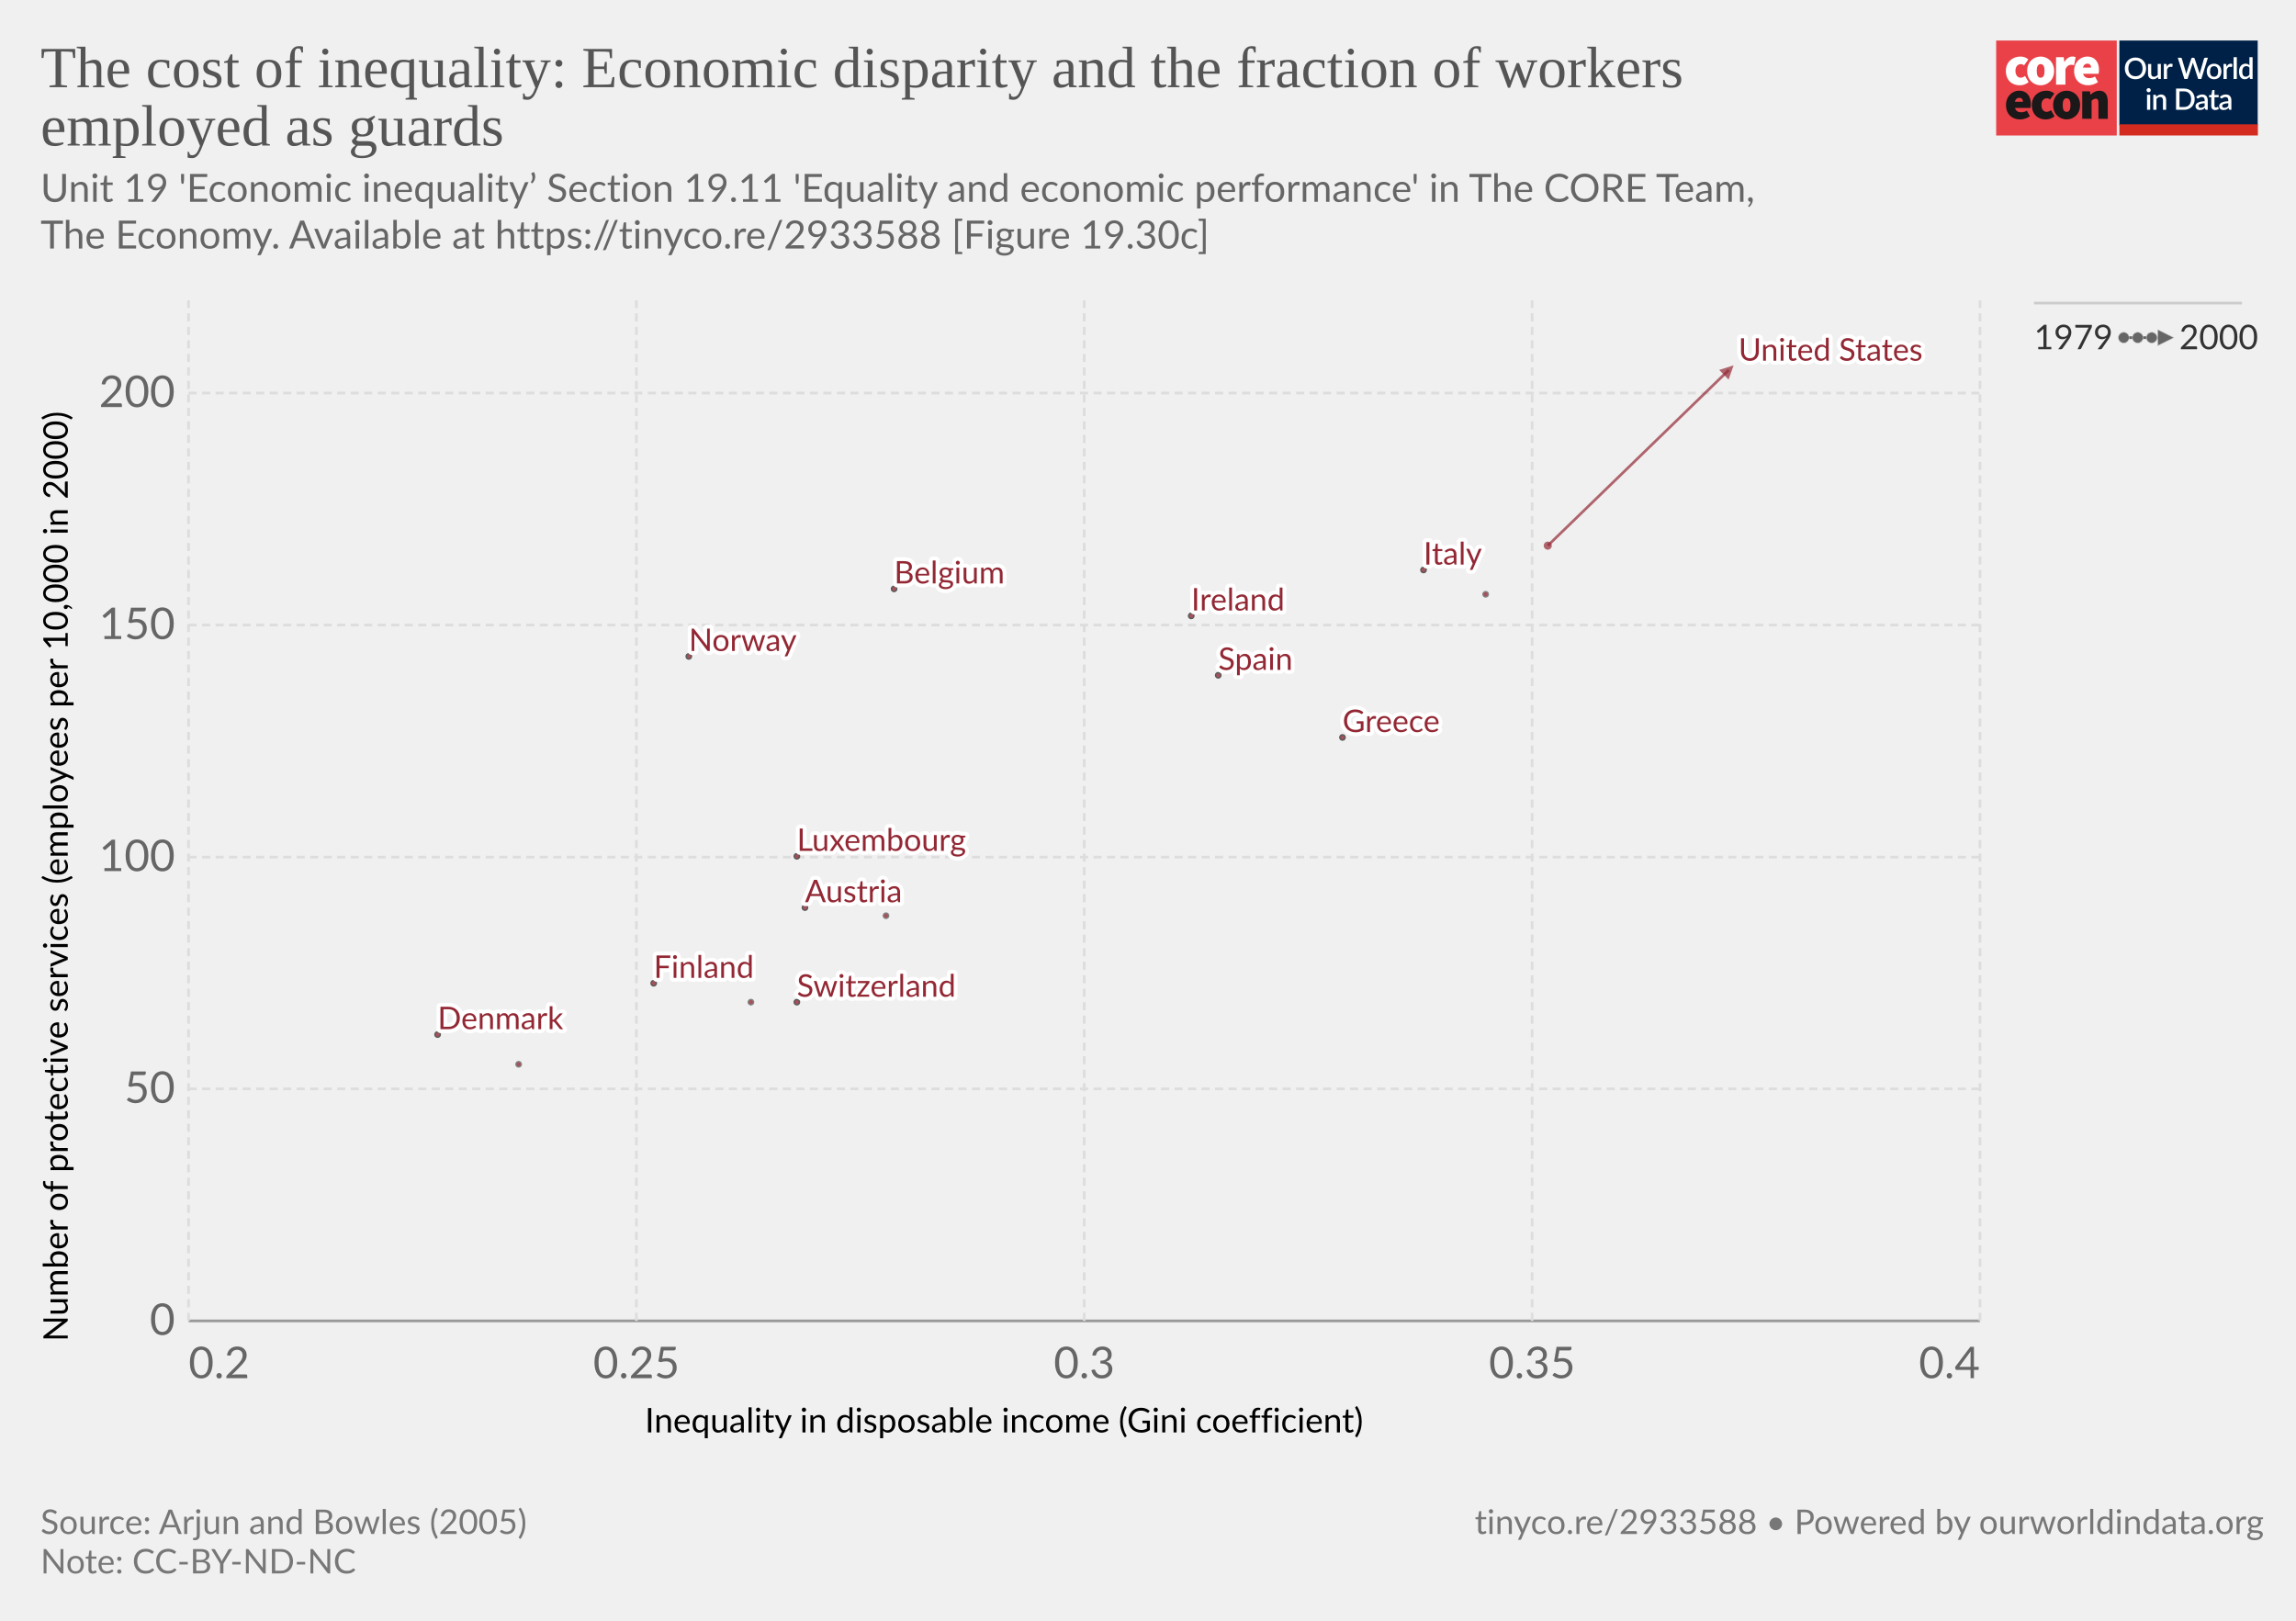
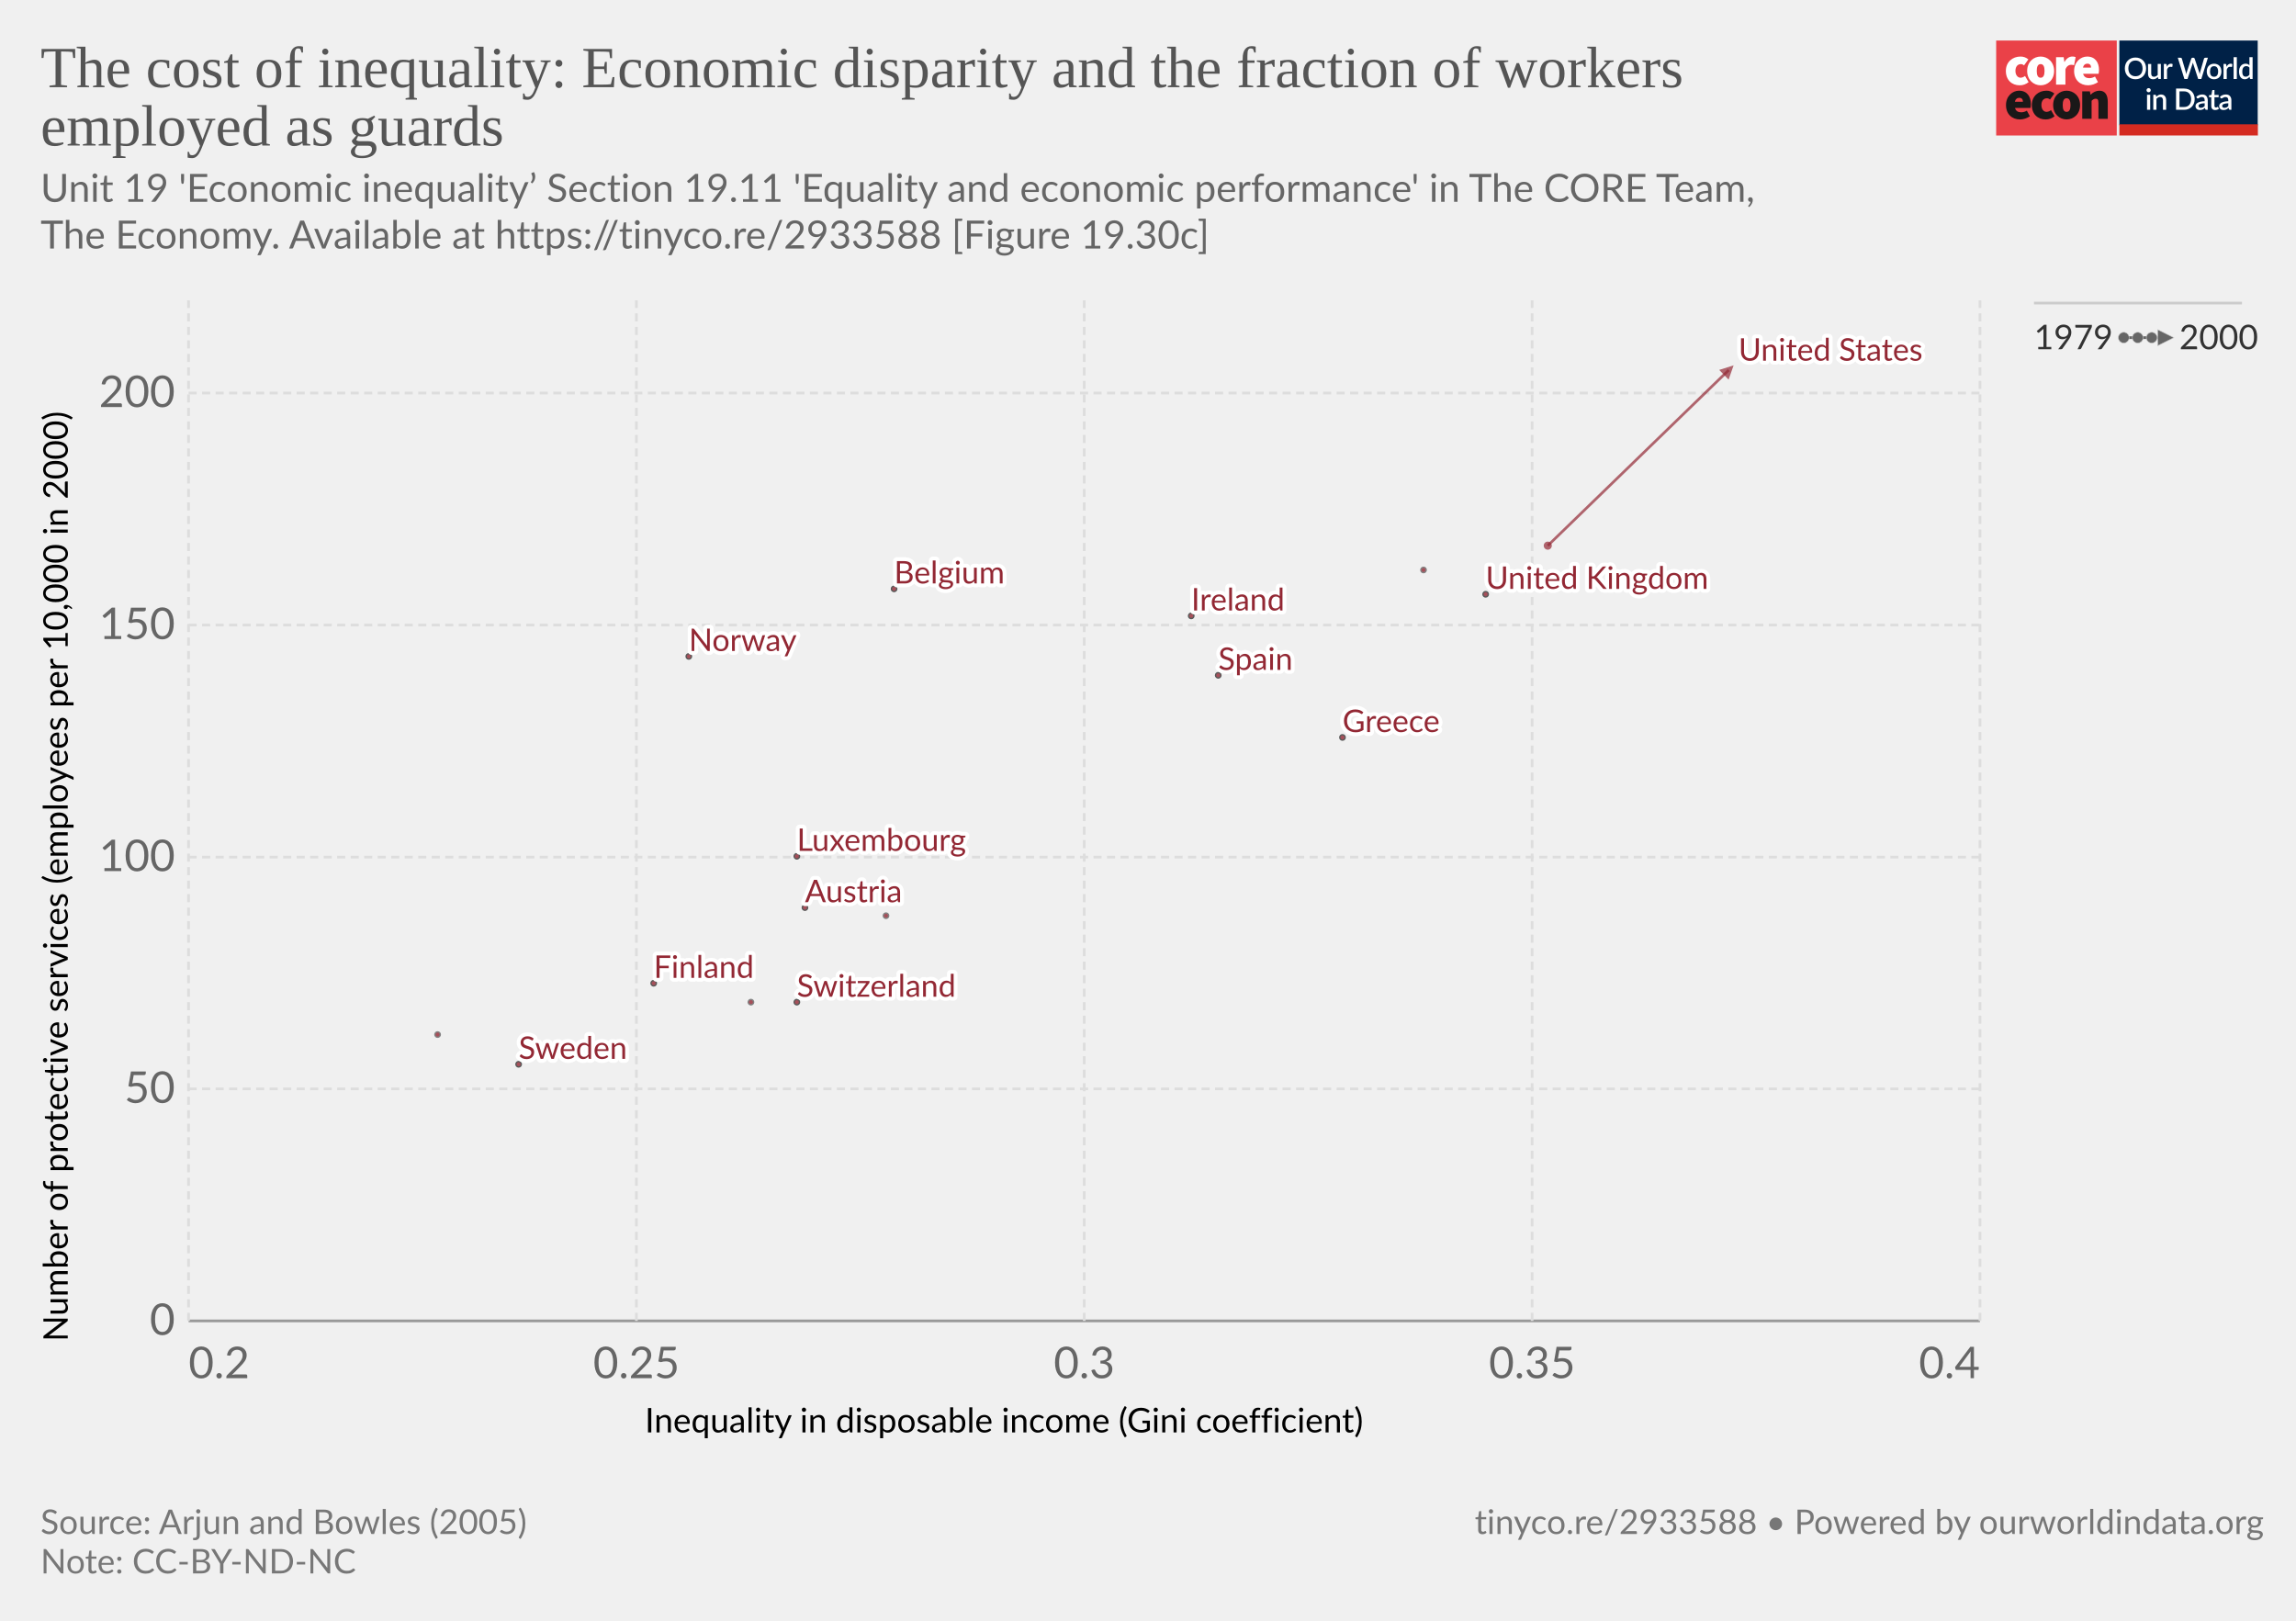
<svg xmlns="http://www.w3.org/2000/svg" version="1.1" style="font-family:Lato, 'Helvetica Neue', Helvetica, Arial, sans-serif;font-size:18px;background-color:white;text-rendering:geometricPrecision;-webkit-font-smoothing:antialiased" width="850" height="600" viewBox="0 0 850 600">
  <g class="HeaderView">
    <g transform="translate(739, 15) scale(0.95)">
      <svg className="coreLogo" width="102" height="37" viewBox="0 0 102 37" fill="none">
        <path d="M47 0H0v37h47V0z" fill="#EA4148" />
        <path d="M3.78 11.85c0-3.55 2.67-5.6 5.68-5.6a4.63 4.63 0 013.09 1.1l-1.7 2.36c-.31-.32-.74-.5-1.18-.52-1.36 0-2.16 1.03-2.16 2.66 0 1.62.89 2.65 2.03 2.65a2.93 2.93 0 001.7-.69l1.4 2.4a5.29 5.29 0 01-3.52 1.24c-3 0-5.34-2.05-5.34-5.6z" fill="#fff" />
        <path d="M18.85 11.85c0-1.63-.42-2.66-1.52-2.66s-1.52 1.03-1.52 2.66c0 1.62.42 2.65 1.52 2.65s1.52-1.03 1.52-2.65zm-6.77 0c0-3.55 2.54-5.6 5.25-5.6 2.7 0 5.25 2.05 5.25 5.6s-2.54 5.6-5.25 5.6-5.25-2.05-5.25-5.6M23.34 6.5h2.97l.25 1.84h.09c.78-1.46 1.97-2.1 3-2.1.45-.02.9.05 1.32.22l-.6 3.16c-.38-.1-.78-.16-1.18-.17-.76 0-1.7.47-2.2 1.8v5.94h-3.65V6.5zM36.98 10.56c0-.81-.34-1.54-1.44-1.54-.8 0-1.49.47-1.7 1.54h3.14zm-6.6 1.29c0-3.47 2.49-5.6 5.07-5.6 3.13 0 4.62 2.3 4.62 5.17 0 .52-.05 1.03-.15 1.54h-6.04c.34 1.28 1.27 1.71 2.46 1.71a4.3 4.3 0 002.16-.64l1.18 2.18a7.08 7.08 0 01-3.85 1.24c-3.09 0-5.46-2.05-5.46-5.6" fill="#fff" />
        <path d="M10.43 23.87c0-.81-.34-1.54-1.44-1.54-.8 0-1.48.47-1.69 1.54h3.13zm-6.6 1.28c0-3.46 2.5-5.6 5.08-5.6 3.13 0 4.61 2.3 4.61 5.18 0 .51-.05 1.03-.15 1.54H7.34c.34 1.28 1.27 1.7 2.46 1.7.76-.01 1.5-.23 2.16-.63l1.18 2.18a7.08 7.08 0 01-3.85 1.24c-3.1 0-5.46-2.06-5.46-5.6M13.9 25.15c0-3.55 2.67-5.6 5.68-5.6a4.63 4.63 0 013.09 1.11l-1.7 2.35c-.32-.31-.74-.5-1.18-.51-1.36 0-2.16 1.03-2.16 2.65 0 1.63.89 2.66 2.03 2.66a2.93 2.93 0 001.7-.69l1.39 2.4a5.29 5.29 0 01-3.51 1.24c-3 0-5.34-2.06-5.34-5.6" fill="#1A1818" />
        <path d="M28.97 25.15c0-1.62-.42-2.65-1.52-2.65s-1.52 1.03-1.52 2.65c0 1.63.42 2.66 1.52 2.66s1.52-1.03 1.52-2.66zm-6.77 0c0-3.55 2.54-5.6 5.25-5.6 2.7 0 5.25 2.05 5.25 5.6s-2.54 5.6-5.25 5.6-5.25-2.04-5.25-5.6M33.54 19.8h2.97l.25 1.29h.09a4.76 4.76 0 013.34-1.54c2.33 0 3.3 1.71 3.3 4.36v6.6h-3.64v-6.13c0-1.37-.34-1.7-1.06-1.7-.67 0-1.05.3-1.6.8v7.02h-3.65V19.8z" fill="#1A1818" />
        <path fill="#fff" d="M48 0h54v37H48z" />
        <path d="M48 0h53.93v33H48V0z" fill="#002147" />
        <path d="M58.42 10.86c0 .61-.1 1.18-.3 1.7a3.83 3.83 0 01-2.15 2.21c-.5.21-1.07.32-1.7.32-.6 0-1.17-.1-1.68-.32a3.9 3.9 0 01-2.15-2.21c-.2-.52-.3-1.09-.3-1.7 0-.61.1-1.18.3-1.7a3.93 3.93 0 012.15-2.22 4.38 4.38 0 011.69-.31c.62 0 1.18.1 1.69.31a3.79 3.79 0 012.15 2.22c.2.52.3 1.09.3 1.7zm-1.38 0c0-.48-.06-.9-.2-1.28A2.38 2.38 0 0055.43 8a2.97 2.97 0 00-1.14-.21c-.42 0-.8.07-1.15.21-.34.14-.63.35-.87.61-.24.27-.43.59-.56.97-.13.38-.2.8-.2 1.28s.07.9.2 1.29a2.46 2.46 0 001.43 1.57c.35.14.73.2 1.15.2.42 0 .8-.06 1.15-.2a2.4 2.4 0 001.42-1.57c.13-.38.2-.81.2-1.29zm7.14-1.72V15h-.74c-.17 0-.27-.08-.32-.24l-.1-.54a3.42 3.42 0 01-.81.63 2.3 2.3 0 01-1.06.24c-.32 0-.6-.05-.85-.16a1.72 1.72 0 01-1-1.15 3.1 3.1 0 01-.12-.91V9.14h1.24v3.73c0 .4.09.7.27.92.18.22.46.32.83.32.27 0 .53-.06.76-.18.24-.13.46-.3.67-.52V9.13h1.23zm2.33 1.08c.18-.37.4-.66.66-.87.27-.22.58-.32.94-.32a1.34 1.34 0 01.66.17l-.09.93c-.01.06-.04.11-.07.14a.2.2 0 01-.13.03c-.06 0-.14 0-.25-.03a1.62 1.62 0 00-.8.04c-.13.05-.25.13-.35.22-.1.1-.2.21-.28.35-.08.14-.15.3-.22.47V15h-1.24V9.13h.72c.13 0 .22.03.27.08.05.05.08.13.1.25l.08.76zm16-3.5L79.94 15h-1.21l-1.95-5.95a4.7 4.7 0 01-.12-.46 3.32 3.32 0 01-.13.46L74.57 15h-1.22l-2.57-8.28h1.13c.11 0 .2.03.28.09.08.05.14.12.16.22l1.56 5.3a6.11 6.11 0 01.16.8 10 10 0 01.2-.8l1.78-5.3a.48.48 0 01.16-.21c.08-.07.17-.1.28-.1h.4c.11 0 .21.03.28.1.08.05.13.12.17.21l1.77 5.3.1.37.1.4a59.35 59.35 0 00.16-.76L81 7.03a.4.4 0 01.16-.22c.08-.06.18-.09.3-.09h1.04zm2.41 2.32c.44 0 .83.07 1.18.22a2.49 2.49 0 011.47 1.55c.13.37.2.79.2 1.25 0 .47-.07.88-.2 1.26-.14.37-.33.69-.58.95-.24.26-.54.46-.9.6-.34.15-.73.22-1.17.22-.43 0-.83-.07-1.18-.22a2.55 2.55 0 01-1.47-1.55c-.14-.38-.2-.8-.2-1.26 0-.46.06-.88.2-1.25a2.55 2.55 0 011.47-1.55c.35-.15.75-.22 1.18-.22zm0 5.08c.53 0 .92-.18 1.18-.53.26-.36.4-.86.4-1.52s-.14-1.17-.4-1.53c-.26-.36-.65-.54-1.18-.54-.53 0-.93.18-1.2.54-.25.36-.38.87-.38 1.53s.13 1.16.39 1.52c.26.35.66.53 1.2.53zm4.86-3.9c.18-.37.4-.66.67-.87.26-.22.57-.32.93-.32a1.34 1.34 0 01.66.17l-.09.93c-.01.06-.04.11-.07.14a.2.2 0 01-.13.03c-.06 0-.14 0-.25-.03a1.62 1.62 0 00-.8.04c-.13.05-.24.13-.35.22-.1.1-.2.21-.28.35-.08.14-.15.3-.22.47V15H88.6V9.13h.72c.13 0 .22.03.27.08.05.05.08.13.1.25l.08.76zm4-3.73V15h-1.25V6.49h1.24zm4.91 4.09a1.45 1.45 0 00-1.24-.6c-.48 0-.86.18-1.13.54-.27.35-.4.87-.4 1.56 0 .37.02.67.08.93.07.25.15.46.27.62.11.16.25.28.42.35.16.08.35.11.56.11.31 0 .58-.07.8-.2.24-.14.45-.33.64-.58v-2.73zm1.24-4.09V15h-.75c-.16 0-.27-.08-.31-.24l-.11-.63c-.25.28-.53.52-.84.7-.31.17-.67.26-1.09.26a1.96 1.96 0 01-1.59-.78c-.19-.25-.34-.57-.44-.94a4.86 4.86 0 01.01-2.5c.12-.37.3-.7.51-.96a2.3 2.3 0 011.85-.88c.34 0 .63.05.88.16.24.11.45.26.64.46V6.49h1.24zm-39.9 14.65V27h-1.24v-5.86h1.24zm.2-1.78c0 .12-.02.22-.06.32a.83.83 0 01-1.34.26.8.8 0 01-.24-.58c0-.11.02-.22.06-.32a.89.89 0 01.43-.43.76.76 0 01.64 0 .81.81 0 01.45.43c.04.1.06.2.06.32zm2.16 2.55a3.67 3.67 0 01.83-.63 2.32 2.32 0 011.9-.08c.24.11.45.26.61.46.17.2.3.43.38.7.09.28.13.58.13.9V27H65v-3.73c0-.4-.1-.7-.28-.92-.18-.22-.45-.33-.83-.33-.27 0-.53.06-.77.19-.23.13-.45.3-.66.52V27h-1.23v-5.86h.74c.17 0 .28.07.33.23l.08.54zm14.96.95c0 .61-.1 1.17-.3 1.68a3.78 3.78 0 01-2.15 2.16c-.5.2-1.07.3-1.69.3H70.1v-8.28h3.12c.62 0 1.19.1 1.7.3a3.71 3.71 0 012.14 2.16c.2.5.3 1.07.3 1.68zm-1.37 0c0-.48-.07-.9-.2-1.28a2.6 2.6 0 00-.55-.96 2.35 2.35 0 00-.87-.6 2.97 2.97 0 00-1.15-.21h-1.77v6.1h1.77c.43 0 .81-.07 1.15-.2.34-.14.63-.34.87-.6.24-.27.43-.59.55-.96.13-.38.2-.81.2-1.29zm5.27 1.58a7.5 7.5 0 00-1.12.1c-.3.06-.55.13-.73.22a.97.97 0 00-.41.3.68.68 0 00-.12.4c0 .13.02.25.06.35.05.1.1.18.18.24.08.06.18.1.28.14a1.78 1.78 0 001.18-.14c.23-.12.46-.3.68-.53v-1.08zm-3.28-2.49a3.36 3.36 0 012.37-.92c.34 0 .63.05.9.16.26.11.48.26.66.46.18.2.31.44.4.72.1.27.15.57.15.9V27h-.55a.56.56 0 01-.27-.05c-.06-.04-.12-.11-.16-.23l-.12-.47-.44.36c-.15.1-.3.2-.46.26a2.77 2.77 0 01-1.75.12c-.2-.06-.38-.16-.53-.29a1.46 1.46 0 01-.48-1.18c0-.23.06-.45.18-.66.12-.22.32-.41.6-.58.27-.17.64-.31 1.1-.43a8.03 8.03 0 011.68-.19v-.39c0-.42-.1-.73-.27-.94-.18-.2-.45-.3-.8-.3-.23-.01-.43.02-.6.08a6.05 6.05 0 00-.74.39.54.54 0 01-.28.08.38.38 0 01-.22-.06.6.6 0 01-.15-.17l-.22-.4zm7.38 5.14c-.48 0-.86-.13-1.12-.4-.26-.28-.4-.67-.4-1.17v-3.41h-.64a.27.27 0 01-.18-.07c-.05-.04-.07-.11-.07-.2v-.5l.95-.14.27-1.7a.31.31 0 01.1-.15c.04-.04.1-.06.18-.06h.63v1.93h1.63v.89h-1.63v3.33c0 .2.05.37.16.48.1.11.24.17.41.17a.79.79 0 00.43-.12 4 4 0 00.12-.08.2.2 0 01.11-.04c.07 0 .13.04.17.11l.37.6c-.2.18-.42.3-.68.4a2.5 2.5 0 01-.8.13zm5.11-2.65a7.5 7.5 0 00-1.11.1 3 3 0 00-.74.22.97.97 0 00-.4.3.68.68 0 00-.13.4c0 .13.02.25.06.35.05.1.11.18.19.24s.17.1.28.14a1.78 1.78 0 001.18-.14c.23-.12.45-.3.67-.53v-1.08zm-3.28-2.49a3.36 3.36 0 012.37-.92c.34 0 .64.05.9.16.27.11.49.26.66.46.18.2.32.44.41.72.1.27.14.57.14.9V27h-.55a.56.56 0 01-.27-.05c-.06-.04-.11-.11-.15-.23l-.12-.47-.45.36c-.14.1-.3.2-.45.26a2.77 2.77 0 01-1.75.12c-.2-.06-.38-.16-.53-.29a1.46 1.46 0 01-.49-1.18c0-.23.06-.45.18-.66.12-.22.32-.41.6-.58.28-.17.65-.31 1.1-.43a8.03 8.03 0 011.68-.19v-.39c0-.42-.09-.73-.27-.94-.18-.2-.44-.3-.8-.3-.23-.01-.43.02-.59.08a6.09 6.09 0 00-.74.39.54.54 0 01-.29.08.38.38 0 01-.22-.06.6.6 0 01-.14-.17l-.23-.4z" fill="#fff" />
        <path fill="#D42B21" d="M48 32.65h54V37H48z" />
      </svg>
    </g>
    <a href="http://localhost:3030/grapher/the-cost-of-inequality-economic-disparity-and-the-fraction-of-workers-employed-as-guards" style="font-family:&quot;Playfair Display&quot;, Georgia, &quot;Times New Roman&quot;, serif" target="_blank" rel="noopener">
      <text font-size="21.60" x="15.0" y="32.3" fill="#555">
        <tspan x="15" y="32.28">The cost of inequality: Economic disparity and the fraction of workers</tspan>
        <tspan x="15" y="53.88">employed as guards</tspan>
      </text>
    </a>
    <text font-size="14.40" x="15.0" y="74.7" fill="#666">
      <tspan x="15" y="74.72">Unit 19 'Economic inequality’ Section 19.11 'Equality and economic performance' in The CORE Team,</tspan>
      <tspan x="15" y="92">The Economy. Available at https://tinyco.re/2933588 [Figure 19.30c]</tspan>
    </text>
  </g>
  <g class="ScatterPlot">
    <g class="DualAxisView">
      <g class="HorizontalAxis">
        <text font-size="12.60" x="238.7" y="530.3">
          <tspan x="238.739" y="530.28">Inequality in disposable income (Gini coefficient)</tspan>
        </text>
        <text x="69.816" y="510.2" fill="#666" text-anchor="start" font-size="16.2">0.2</text>
        <text x="235.6" y="510.2" fill="#666" text-anchor="middle" font-size="16.2">0.25</text>
        <text x="401.4" y="510.2" fill="#666" text-anchor="middle" font-size="16.2">0.3</text>
        <text x="567.2" y="510.2" fill="#666" text-anchor="middle" font-size="16.2">0.35</text>
        <text x="733" y="510.2" fill="#666" text-anchor="end" font-size="16.2">0.4</text>
      </g>
      <g class="VerticalAxis">
        <text font-size="12.60" x="-496.6" y="25.1" transform="rotate(-90)">
          <tspan x="-496.636" y="25.08">Number of protective services (employees per 10,000 in 2000)</tspan>
        </text>
        <text x="64.82" y="489" dy=".32em" text-anchor="end" fill="#666" font-size="16.2">0</text>
        <text x="64.82" y="403.1" dy=".32em" text-anchor="end" fill="#666" font-size="16.2">50</text>
        <text x="64.82" y="317.3" dy=".32em" text-anchor="end" fill="#666" font-size="16.2">100</text>
        <text x="64.82" y="231.4" dy=".32em" text-anchor="end" fill="#666" font-size="16.2">150</text>
        <text x="64.82" y="145.5" dy=".32em" text-anchor="end" fill="#666" font-size="16.2">200</text>
      </g>
      <g class="AxisGridLines horizontalLines">
        <line x1="69.82" y1="489" x2="733.00" y2="489" stroke="#999" />
        <line x1="69.82" y1="403.1" x2="733.00" y2="403.1" stroke="#ddd" stroke-dasharray="3,2" />
        <line x1="69.82" y1="317.3" x2="733.00" y2="317.3" stroke="#ddd" stroke-dasharray="3,2" />
        <line x1="69.82" y1="231.4" x2="733.00" y2="231.4" stroke="#ddd" stroke-dasharray="3,2" />
        <line x1="69.82" y1="145.5" x2="733.00" y2="145.5" stroke="#ddd" stroke-dasharray="3,2" />
      </g>
      <g class="AxisGridLines verticalLines">
        <line x1="69.8" y1="489.00" x2="69.8" y2="111.20" stroke="#ddd" stroke-dasharray="3,2" />
        <line x1="235.6" y1="489.00" x2="235.6" y2="111.20" stroke="#ddd" stroke-dasharray="3,2" />
        <line x1="401.4" y1="489.00" x2="401.4" y2="111.20" stroke="#ddd" stroke-dasharray="3,2" />
        <line x1="567.2" y1="489.00" x2="567.2" y2="111.20" stroke="#ddd" stroke-dasharray="3,2" />
        <line x1="733" y1="489.00" x2="733" y2="111.20" stroke="#ddd" stroke-dasharray="3,2" />
      </g>
    </g>
    <g class="PointsWithLabels clickable" clip-path="url(#scatterBounds-1)">
      <rect x="69.816" y="111.2" width="663.184" height="377.8" fill="rgba(255,255,255,0)" />
      <defs>
        <clipPath id="scatterBounds-1">
          <rect x="59.816" y="101.2" width="683.184" height="397.8" />
        </clipPath>
      </defs>
      <g class="key-United-States">
        <circle cx="573.00" cy="202.00" r="1.5" fill="#932834" stroke="none" opacity="0.7" />
        <polyline points="573.00,202.00 640.00,137.00" stroke-width="1.00" opacity="0.7" stroke="#932834" fill="none" stroke-linecap="butt" />
        <polygon points="637.50,139.50 640.00,134.50 642.50,139.50" transform="rotate(45.86805, 640.00, 137.00)" cx="640" cy="137" r="2.5" fill="#932834" opacity="0.7" />
      </g>
+       <g class="key-Sweden">
+         <circle cx="192.00" cy="394.00" r="1.00" fill="#932834" opacity="0.8" stroke="#333" stroke-width="0.5" />
+       </g>
      <g class="key-Luxembourg">
        <circle cx="295.00" cy="317.00" r="1.00" fill="#932834" opacity="0.8" stroke="#333" stroke-width="0.5" />
      </g>
      <g class="key-Denmark">
-         <circle cx="162.00" cy="383.00" r="1.00" fill="#932834" opacity="0.8" stroke="#333" stroke-width="0.5" />
+         <circle cx="162.00" cy="383.00" r="1.00" fill="#932834" opacity="0.8" stroke="#666" stroke-width="0.5" />
      </g>
      <g class="key-Finland">
        <circle cx="242.00" cy="364.00" r="1.00" fill="#932834" opacity="0.8" stroke="#333" stroke-width="0.5" />
      </g>
      <g class="key-Greece">
        <circle cx="497.00" cy="273.00" r="1.00" fill="#932834" opacity="0.8" stroke="#333" stroke-width="0.5" />
      </g>
      <g class="key-Norway">
        <circle cx="255.00" cy="243.00" r="1.00" fill="#932834" opacity="0.8" stroke="#333" stroke-width="0.5" />
      </g>
      <g class="key-Austria">
        <circle cx="298.00" cy="336.00" r="1.00" fill="#932834" opacity="0.8" stroke="#333" stroke-width="0.5" />
      </g>
-       <g class="key-Sweden">
-         <circle cx="192.00" cy="394.00" r="1.00" fill="#932834" opacity="0.8" stroke="#666" stroke-width="0.5" />
+       <g class="key-United-Kingdom">
+         <circle cx="550.00" cy="220.00" r="1.00" fill="#932834" opacity="0.8" stroke="#333" stroke-width="0.5" />
      </g>
      <g class="key-Spain">
        <circle cx="451.00" cy="250.00" r="1.00" fill="#932834" opacity="0.8" stroke="#333" stroke-width="0.5" />
      </g>
      <g class="key-Italy">
-         <circle cx="527.00" cy="211.00" r="1.00" fill="#932834" opacity="0.8" stroke="#333" stroke-width="0.5" />
+         <circle cx="527.00" cy="211.00" r="1.00" fill="#932834" opacity="0.8" stroke="#666" stroke-width="0.5" />
      </g>
      <g class="key-Switzerland">
        <circle cx="295.00" cy="371.00" r="1.00" fill="#932834" opacity="0.8" stroke="#333" stroke-width="0.5" />
      </g>
      <g class="key-Germany">
        <circle cx="328.00" cy="339.00" r="1.00" fill="#932834" opacity="0.8" stroke="#666" stroke-width="0.5" />
      </g>
      <g class="key-Netherlands">
        <circle cx="278.00" cy="371.00" r="1.00" fill="#932834" opacity="0.8" stroke="#666" stroke-width="0.5" />
      </g>
      <g class="key-Belgium">
        <circle cx="331.00" cy="218.00" r="1.00" fill="#932834" opacity="0.8" stroke="#333" stroke-width="0.5" />
      </g>
      <g class="key-Ireland">
        <circle cx="441.00" cy="228.00" r="1.00" fill="#932834" opacity="0.8" stroke="#333" stroke-width="0.5" />
      </g>
-       <g class="key-United-Kingdom">
-         <circle cx="550.00" cy="220.00" r="1.00" fill="#932834" opacity="0.8" stroke="#666" stroke-width="0.5" />
-       </g>
      <g class="backgroundLabels" fill="#333">
        <text x="643.59" y="133.52" font-size="11.55" font-weight="400" fill="#932834" style="fill:#fff;stroke:#fff;stroke-linecap:round;stroke-linejoin:round;stroke-width:.25em">United States</text>
        <text x="643.59" y="133.52" font-size="11.55" font-weight="400" fill="#932834">United States</text>
+         <text x="192.00" y="392.00" font-size="11.55" font-weight="400" fill="#932834" style="fill:#fff;stroke:#fff;stroke-linecap:round;stroke-linejoin:round;stroke-width:.25em">Sweden</text>
+         <text x="192.00" y="392.00" font-size="11.55" font-weight="400" fill="#932834">Sweden</text>
        <text x="295.00" y="315.00" font-size="11.55" font-weight="400" fill="#932834" style="fill:#fff;stroke:#fff;stroke-linecap:round;stroke-linejoin:round;stroke-width:.25em">Luxembourg</text>
        <text x="295.00" y="315.00" font-size="11.55" font-weight="400" fill="#932834">Luxembourg</text>
-         <text x="162.00" y="381.00" font-size="11.55" font-weight="400" fill="#932834" style="fill:#fff;stroke:#fff;stroke-linecap:round;stroke-linejoin:round;stroke-width:.25em">Denmark</text>
-         <text x="162.00" y="381.00" font-size="11.55" font-weight="400" fill="#932834">Denmark</text>
        <text x="242.00" y="362.00" font-size="11.55" font-weight="400" fill="#932834" style="fill:#fff;stroke:#fff;stroke-linecap:round;stroke-linejoin:round;stroke-width:.25em">Finland</text>
        <text x="242.00" y="362.00" font-size="11.55" font-weight="400" fill="#932834">Finland</text>
        <text x="497.00" y="271.00" font-size="11.55" font-weight="400" fill="#932834" style="fill:#fff;stroke:#fff;stroke-linecap:round;stroke-linejoin:round;stroke-width:.25em">Greece</text>
        <text x="497.00" y="271.00" font-size="11.55" font-weight="400" fill="#932834">Greece</text>
        <text x="255.00" y="241.00" font-size="11.55" font-weight="400" fill="#932834" style="fill:#fff;stroke:#fff;stroke-linecap:round;stroke-linejoin:round;stroke-width:.25em">Norway</text>
        <text x="255.00" y="241.00" font-size="11.55" font-weight="400" fill="#932834">Norway</text>
        <text x="298.00" y="334.00" font-size="11.55" font-weight="400" fill="#932834" style="fill:#fff;stroke:#fff;stroke-linecap:round;stroke-linejoin:round;stroke-width:.25em">Austria</text>
        <text x="298.00" y="334.00" font-size="11.55" font-weight="400" fill="#932834">Austria</text>
+         <text x="550.00" y="218.00" font-size="11.55" font-weight="400" fill="#932834" style="fill:#fff;stroke:#fff;stroke-linecap:round;stroke-linejoin:round;stroke-width:.25em">United Kingdom</text>
+         <text x="550.00" y="218.00" font-size="11.55" font-weight="400" fill="#932834">United Kingdom</text>
        <text x="451.00" y="248.00" font-size="11.55" font-weight="400" fill="#932834" style="fill:#fff;stroke:#fff;stroke-linecap:round;stroke-linejoin:round;stroke-width:.25em">Spain</text>
        <text x="451.00" y="248.00" font-size="11.55" font-weight="400" fill="#932834">Spain</text>
-         <text x="527.00" y="209.00" font-size="11.55" font-weight="400" fill="#932834" style="fill:#fff;stroke:#fff;stroke-linecap:round;stroke-linejoin:round;stroke-width:.25em">Italy</text>
-         <text x="527.00" y="209.00" font-size="11.55" font-weight="400" fill="#932834">Italy</text>
        <text x="295.00" y="369.00" font-size="11.55" font-weight="400" fill="#932834" style="fill:#fff;stroke:#fff;stroke-linecap:round;stroke-linejoin:round;stroke-width:.25em">Switzerland</text>
        <text x="295.00" y="369.00" font-size="11.55" font-weight="400" fill="#932834">Switzerland</text>
        <text x="331.00" y="216.00" font-size="11.55" font-weight="400" fill="#932834" style="fill:#fff;stroke:#fff;stroke-linecap:round;stroke-linejoin:round;stroke-width:.25em">Belgium</text>
        <text x="331.00" y="216.00" font-size="11.55" font-weight="400" fill="#932834">Belgium</text>
        <text x="441.00" y="226.00" font-size="11.55" font-weight="400" fill="#932834" style="fill:#fff;stroke:#fff;stroke-linecap:round;stroke-linejoin:round;stroke-width:.25em">Ireland</text>
        <text x="441.00" y="226.00" font-size="11.55" font-weight="400" fill="#932834">Ireland</text>
      </g>
    </g>
    <g class="ScatterColorLegend clickable" style="cursor:pointer" />
    <line x1="753" y1="112.2" x2="830" y2="112.2" stroke="#ccc" />
    <g class="clickable">
      <g class="ConnectedScatterLegend">
        <rect x="753" y="119.2" width="82" height="12.6" fill="#fff" opacity="0" />
        <text font-size="12.60" x="753.0" y="129.3" fill="#333">
          <tspan x="753" y="129.28">1979</tspan>
        </text>
        <text font-size="12.60" x="806.8" y="129.3" fill="#333">
          <tspan x="806.776" y="129.28">2000</tspan>
        </text>
        <line x1="786.224" y1="125" x2="801.776" y2="125" stroke="#666" stroke-width="1" />
        <circle cx="786.224" cy="125" r="2" fill="#666" stroke="#ccc" stroke-width="0.2" />
        <circle cx="791.408" cy="125" r="2" fill="#666" stroke="#ccc" stroke-width="0.2" />
        <circle cx="796.592" cy="125" r="2" fill="#666" stroke="#ccc" stroke-width="0.2" />
        <polygon points="798.78,128.00 801.78,122.00 804.78,128.00" cx="801.776" cy="125" r="3" fill="#666" stroke="#ccc" stroke-width="0.2" transform="rotate(90, 801.776, 125)" />
      </g>
    </g>
  </g>
  <g class="SourcesFooter" style="fill:#777">
    <g style="fill:#777">
      <text font-size="12.60" x="15.0" y="567.9">
        <tspan x="15" y="567.88">Source: Arjun and Bowles (2005)</tspan>
      </text>
    </g>
    <text font-size="12.60" x="15.0" y="582.5">
      <tspan x="15" y="582.48">Note: CC-BY-ND-NC</tspan>
    </text>
    <text font-size="12.60" x="546.0" y="567.9">
      <tspan x="545.956" y="567.88">
        <a target="_blank" style="fill: #777;" href="https://tinyco.re/2933588">tinyco.re/2933588</a> • <a href="https://ourworldindata.org" target="_blank">Powered by ourworldindata.org</a>
      </tspan>
    </text>
  </g>
</svg>
